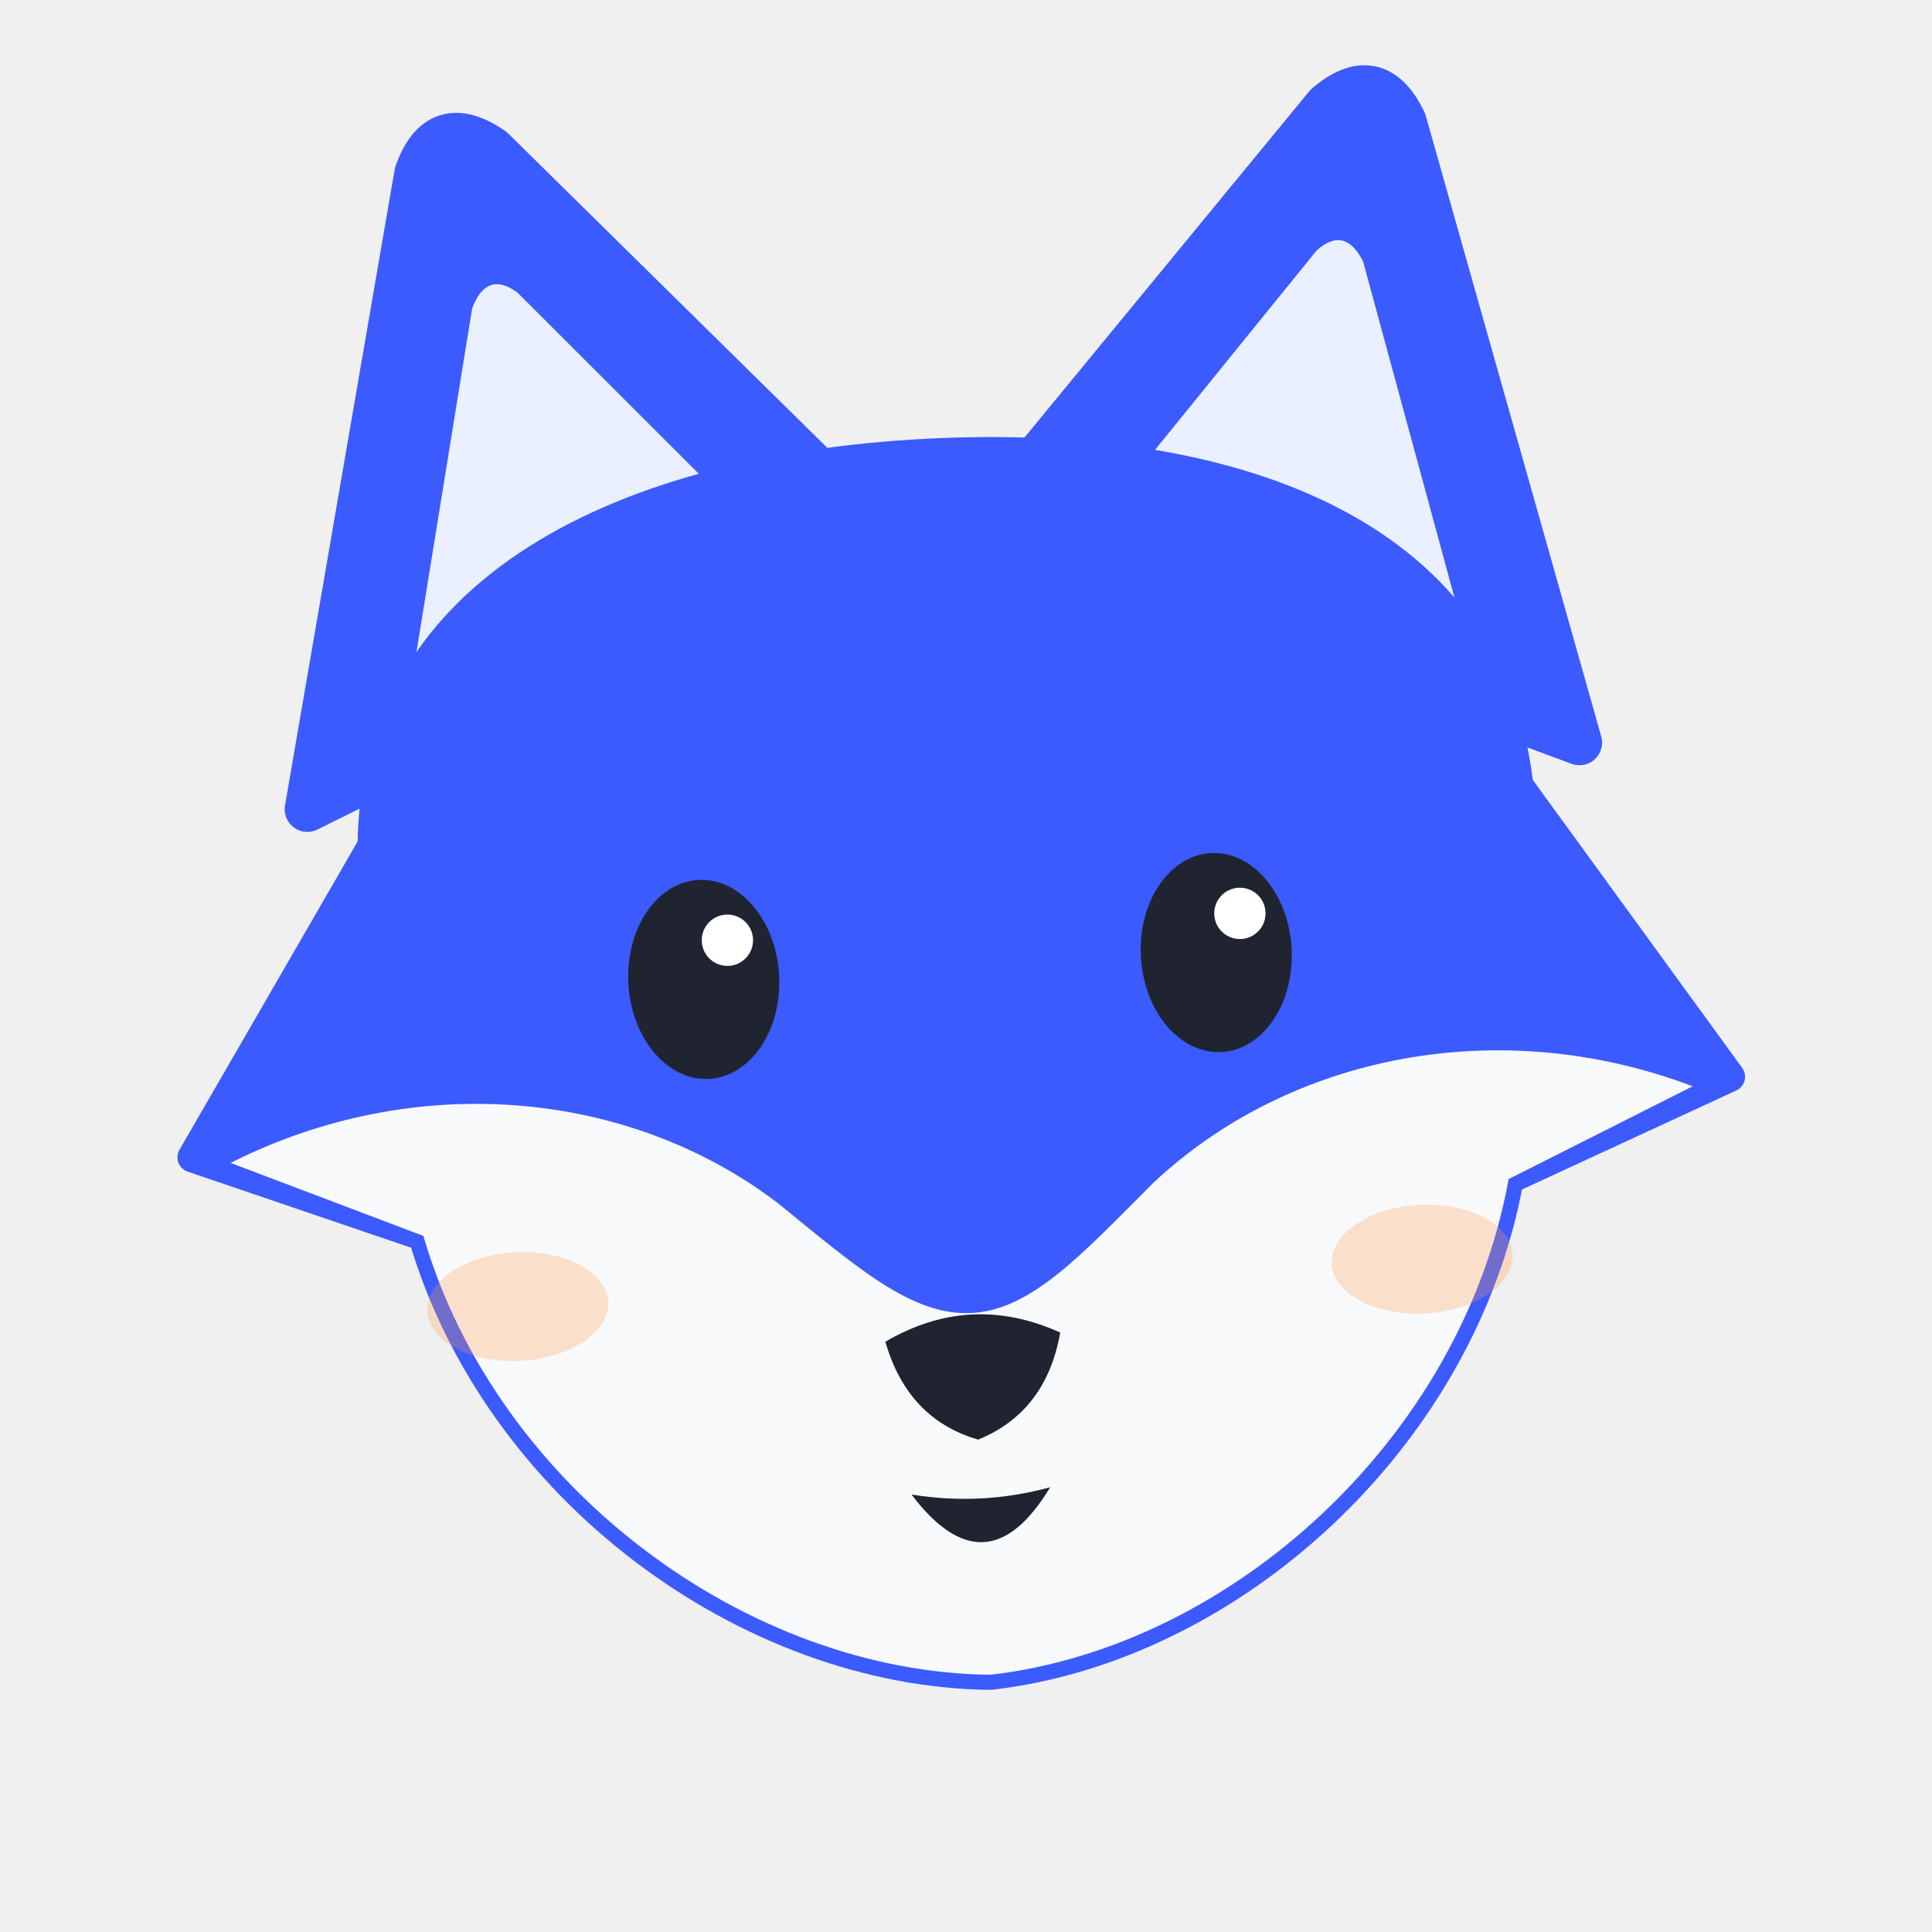
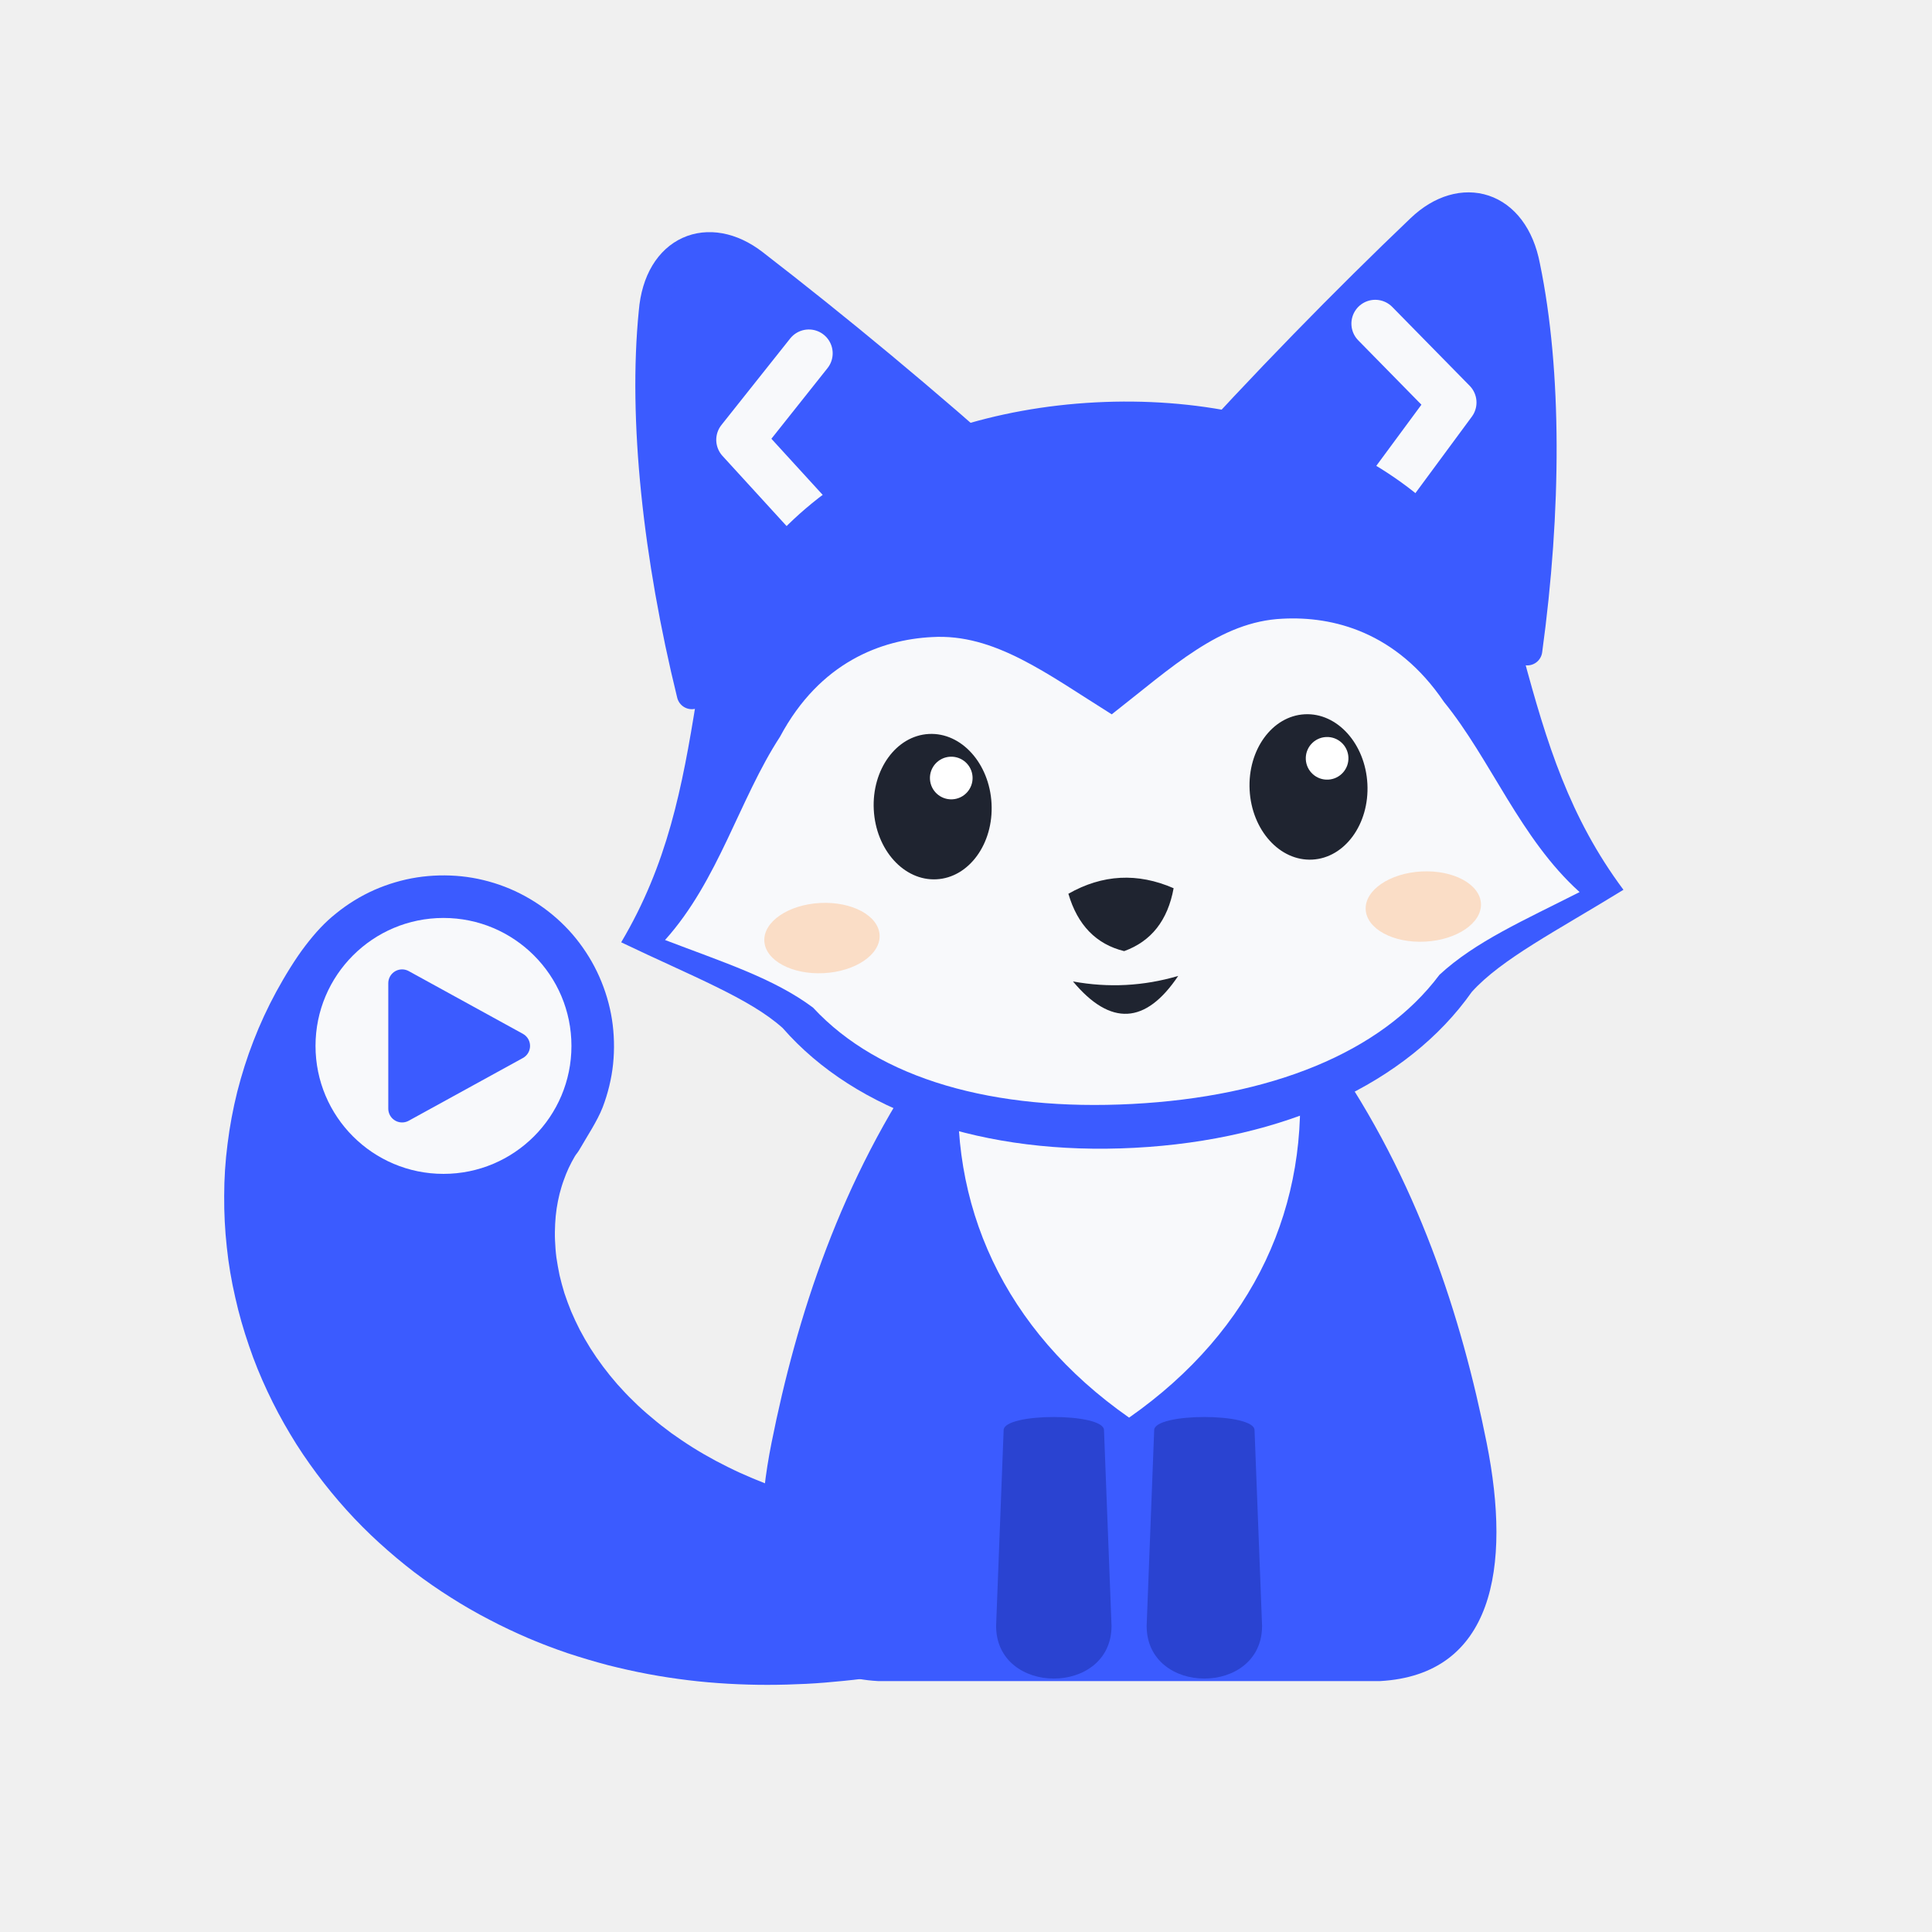
- <svg xmlns="http://www.w3.org/2000/svg" viewBox="0 0 128 128" width="256" height="256" role="img">
-   <g transform="translate(0 0) rotate(-3 64 80)">
-     <g transform="rotate(2 40 46)">
-       <path d="M22 52 L30 10 Q31.5 6 35 8.5 L60 34 Z" fill="#3B5BFF" stroke="#3B5BFF" stroke-width="3" stroke-linejoin="round" />
-       <path d="M29 44 L33.5 19 Q34.5 16.5 36.5 18 L51 33 Z" fill="#EAF0FF" />
+ <svg xmlns="http://www.w3.org/2000/svg" viewBox="-20 -12 154 154" width="256" height="256" overflow="visible" role="img">
+   <g transform="translate(0 0) rotate(0 70 122)">
+     <path d="M64.97 108.52 C64.2 107.08 63.28 108.77 62.44 108.85 C61.6 108.94 60.75 109 59.91 109.04 C59.07 109.08 58.23 109.09 57.4 109.1 C56.56 109.1 55.73 109.08 54.91 109.04 C54.09 109 53.27 108.94 52.46 108.86 C51.65 108.79 50.84 108.69 50.05 108.57 C49.25 108.46 48.46 108.32 47.69 108.17 C46.91 108.01 46.15 107.84 45.39 107.65 C44.64 107.45 43.9 107.24 43.17 107.01 C42.45 106.78 41.73 106.53 41.04 106.26 C40.34 105.99 39.65 105.7 38.99 105.4 C38.33 105.1 37.68 104.77 37.05 104.44 C36.42 104.1 35.81 103.75 35.22 103.38 C34.63 103.01 34.06 102.62 33.51 102.23 C32.97 101.83 32.44 101.42 31.94 100.99 C31.43 100.57 30.95 100.14 30.5 99.69 C30.04 99.25 29.61 98.79 29.2 98.33 C28.8 97.87 28.41 97.39 28.06 96.92 C27.7 96.44 27.37 95.96 27.06 95.47 C26.76 94.99 26.48 94.5 26.22 94.01 C25.97 93.52 25.74 93.03 25.53 92.54 C25.33 92.05 25.15 91.56 24.99 91.08 C24.84 90.59 24.71 90.11 24.6 89.64 C24.5 89.16 24.42 88.69 24.35 88.23 C24.29 87.77 24.26 87.31 24.24 86.87 C24.22 86.43 24.23 85.99 24.25 85.57 C24.27 85.15 24.31 84.73 24.37 84.33 C24.43 83.93 24.51 83.55 24.6 83.17 C24.7 82.8 24.8 82.44 24.93 82.09 C25.05 81.75 25.18 81.42 25.33 81.1 C25.48 80.78 25.64 80.48 25.81 80.19 C25.97 79.91 25.97 80.03 26.34 79.38 C26.71 78.72 27.62 77.35 28.04 76.26 C28.46 75.16 28.75 73.97 28.87 72.81 C28.99 71.64 28.96 70.42 28.78 69.26 C28.6 68.1 28.25 66.93 27.77 65.85 C27.3 64.78 26.66 63.74 25.92 62.82 C25.19 61.91 24.3 61.07 23.35 60.38 C22.4 59.69 21.33 59.1 20.23 58.68 C19.14 58.26 17.95 57.97 16.78 57.85 C15.61 57.73 14.39 57.76 13.23 57.94 C12.07 58.12 10.9 58.47 9.83 58.94 C8.75 59.42 7.71 60.06 6.8 60.8 C5.88 61.53 5.15 62.33 4.35 63.37 C3.55 64.41 2.71 65.79 2.02 67.05 C1.33 68.32 0.72 69.64 0.21 70.96 C-0.31 72.29 -0.74 73.66 -1.09 75.03 C-1.43 76.4 -1.69 77.79 -1.86 79.17 C-2.04 80.55 -2.13 81.95 -2.13 83.32 C-2.14 84.7 -2.07 86.07 -1.92 87.42 C-1.78 88.77 -1.55 90.11 -1.25 91.41 C-0.96 92.72 -0.59 94 -0.16 95.25 C0.26 96.5 0.76 97.72 1.31 98.89 C1.86 100.07 2.47 101.21 3.13 102.31 C3.78 103.41 4.5 104.46 5.25 105.47 C6 106.48 6.8 107.45 7.63 108.37 C8.46 109.29 9.33 110.16 10.23 110.98 C11.13 111.8 12.06 112.58 13.01 113.31 C13.96 114.03 14.94 114.71 15.94 115.34 C16.93 115.97 17.95 116.56 18.98 117.09 C20 117.63 21.05 118.12 22.09 118.57 C23.14 119.02 24.2 119.42 25.26 119.78 C26.33 120.13 27.4 120.45 28.46 120.73 C29.53 121 30.6 121.24 31.67 121.44 C32.73 121.64 33.8 121.8 34.86 121.93 C35.92 122.06 36.98 122.15 38.03 122.21 C39.08 122.27 40.13 122.3 41.16 122.3 C42.2 122.3 43.23 122.27 44.25 122.22 C45.27 122.17 46.28 122.08 47.28 121.98 C48.29 121.88 49.28 121.75 50.26 121.61 C51.25 121.46 52.22 121.3 53.19 121.11 C54.15 120.93 55.11 120.73 56.05 120.52 C57 120.3 57.94 120.07 58.87 119.83 C59.79 119.59 60.71 119.34 61.63 119.08 C62.54 118.82 63.44 118.54 64.35 118.28 C65.25 118.01 66.93 119.11 67.03 117.48 C67.14 115.86 65.73 109.96 64.97 108.52 Z" fill="#3B5BFF" />
+     <circle cx="15.35" cy="71.37" r="10.2" fill="#F8F9FB" />
+     <path d="M12.05 66.37 L21.15 71.37 L12.05 76.37 L12.05 71.37 Z" fill="#3B5BFF" stroke="#3B5BFF" stroke-width="2.2" stroke-linejoin="round" />
+     <path d="M54 72 C47 82 43.5 93 41.5 103 C39.5 113 41 121.5 50 122 L90 122 C99 121.5 100.5 113 98.5 103 C96.5 93 93 82 86 72 Z" fill="#3B5BFF" />
+     <path d="M56.5 73 C55.5 84 60 94 70 101 C80 94 84.5 84 83.5 73 Z" fill="#F8F9FB" />
+     <g fill="#2A43D1">
+       <path d="M60 102 C60 100.6 68 100.6 68 102 L68.6 117.6 C68.6 123.2 59.4 123.2 59.4 117.6 Z" />
+       <path d="M72 102 C72 100.6 80 100.6 80 102 L80.6 117.6 C80.6 123.2 71.4 123.2 71.4 117.6 Z" />
    </g>
-     <g transform="rotate(-2 88 46) translate(128 0) scale(-1 1)">
-       <path d="M22 52 L30 10 Q31.5 6 35 8.5 L60 34 Z" fill="#3B5BFF" stroke="#3B5BFF" stroke-width="3" stroke-linejoin="round" />
-       <path d="M29 44 L33.5 19 Q34.5 16.5 36.5 18 L51 33 Z" fill="#EAF0FF" />
+     <g transform="translate(0.14 0) rotate(-3 70 74)">
+       <g transform="rotate(2 50 32)">
+         <path d="M37 42 C34.5 31 33.5 20 34.5 11.5 C35 6.5 39 5 42.5 7.8 C49 13 56 19 63 25.5 Z" fill="#3B5BFF" stroke="#3B5BFF" stroke-width="2.4" stroke-linejoin="round" />
+         <path d="M46.8 15 L41.2 21.8 L47.2 28.6" fill="none" stroke="#F8F9FB" stroke-width="3.8" stroke-linecap="round" stroke-linejoin="round" />
+       </g>
+       <g transform="rotate(-2 90 32) translate(140 0) scale(-1 1)">
+         <path d="M37 42 C34.5 31 33.5 20 34.5 11.5 C35 6.5 39 5 42.5 7.8 C49 13 56 19 63 25.5 Z" fill="#3B5BFF" stroke="#3B5BFF" stroke-width="2.4" stroke-linejoin="round" />
+         <path d="M46.8 15 L41.2 21.8 L47.2 28.6" fill="none" stroke="#F8F9FB" stroke-width="3.8" stroke-linecap="round" stroke-linejoin="round" />
+       </g>
+       <path d="M70 20 C86 20 100 28 103 42 C104.5 49 106 55 110 61 C104.5 64 100 66 97.5 68.5 C92 75.5 82 79.5 70 79.5 C58 79.5 48 75.5 42.5 68.5 C40 66 35.5 64 30 61 C34 55 35.5 49 37 42 C40 28 54 20 70 20 Z" fill="#3B5BFF" />
+       <path d="M33.5 61 C38 56.5 40 50.1 43.5 45.3 C47 39.5 52 38 56 38 C61 37.96 65 41.4 70 44.9 C75 41.4 79 37.96 84 38 C88 38 93 39.5 96.5 45.3 C100 50.1 102 56.5 106.5 61 C102 63 98 64.5 95 67 C90 73 81 76 70 76 C59 76 50 73 45 67 C42 64.5 38 63 33.5 61 Z" fill="#F8F9FB" />
+       <g fill="#FF9A4A" opacity="0.3">
+         <ellipse cx="46" cy="61.5" rx="4.6" ry="2.8" />
+         <ellipse cx="94" cy="61.5" rx="4.6" ry="2.8" />
+       </g>
+       <ellipse cx="55.36" cy="51.5" rx="4.7" ry="5.8" fill="#1F2430" />
+       <circle cx="56.96" cy="49.3" r="1.7" fill="#FFFFFF" />
+       <ellipse cx="85.36" cy="51.5" rx="4.7" ry="5.8" fill="#1F2430" />
+       <circle cx="86.96" cy="49.3" r="1.7" fill="#FFFFFF" />
+       <path d="M65.8 59 Q70 56.9 74.2 59 Q73.3 62.8 70 63.8 Q66.7 62.8 65.8 59 Z" fill="#1F2430" />
+       <path d="M65.8 66 Q70 71.6 74.2 66 Q70 67 65.8 66 Z" fill="#1F2430" />
    </g>
-     <path d="M26 54 C27 37 44 30 64 30 C84 30 101 37 102 54 L115 74 L100 80 C96 97 80 110 64 111 C48 110 32 97 28 80 L13 74 Z" fill="#3B5BFF" stroke="#3B5BFF" stroke-width="2" stroke-linejoin="round" />
-     <path d="M15.5 74.5 L28 80 C32 97 48 110 64 111 C80 110 96 97 100 80 L112.5 74.5 C100 69 86 71 76.5 79 C71.5 83.5 68 87 64 87 C60 87 56.5 83.5 51.5 79 C42 71 28 69 15.5 74.5 Z" fill="#F8F9FB" />
-     <g fill="#FF9A4A" opacity="0.28">
-       <ellipse cx="34" cy="85" rx="6" ry="3.6" />
-       <ellipse cx="94" cy="85" rx="6" ry="3.6" />
-     </g>
-     <ellipse cx="47.44" cy="64" rx="5" ry="6.6" fill="#1F2430" />
-     <circle cx="49.14" cy="61.49" r="1.7" fill="#FFFFFF" />
-     <ellipse cx="81.44" cy="64" rx="5" ry="6.6" fill="#1F2430" />
-     <circle cx="83.14" cy="61.49" r="1.7" fill="#FFFFFF" />
-     <path d="M58.2 88.6 Q64 85.6 69.8 88.6 Q68.6 93.8 64 95.4 Q59.4 93.8 58.2 88.6 Z" fill="#1F2430" />
-     <path d="M59.4 98.8 Q64 105.6 68.6 98.8 Q64 99.8 59.4 98.8 Z" fill="#1F2430" />
  </g>
</svg>
